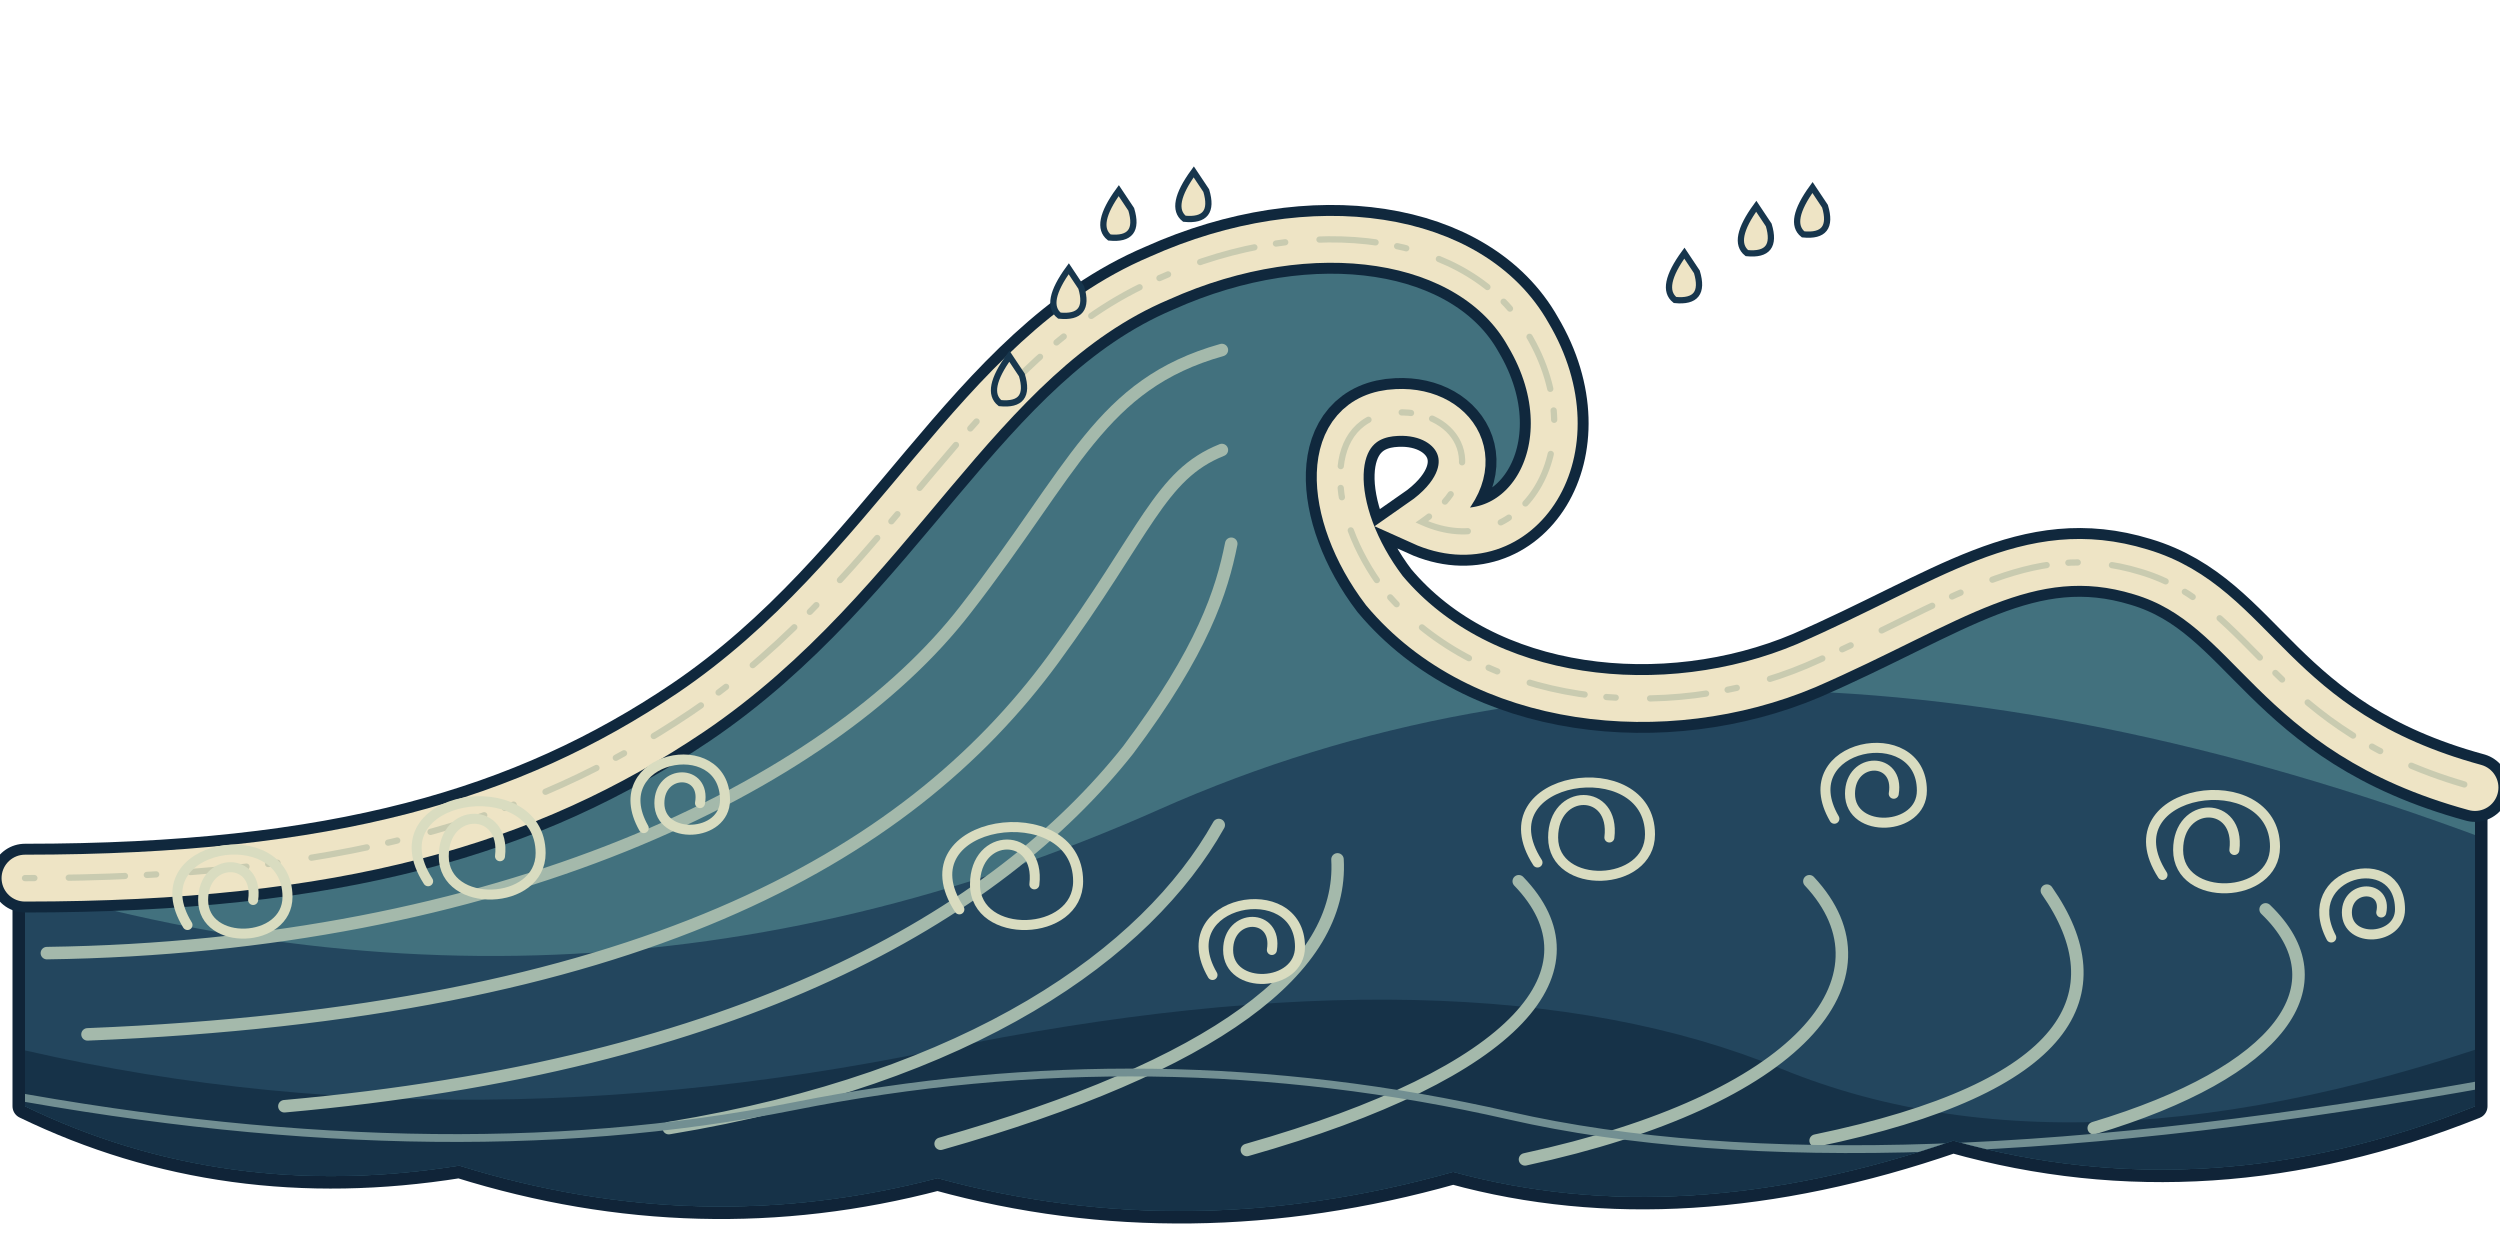
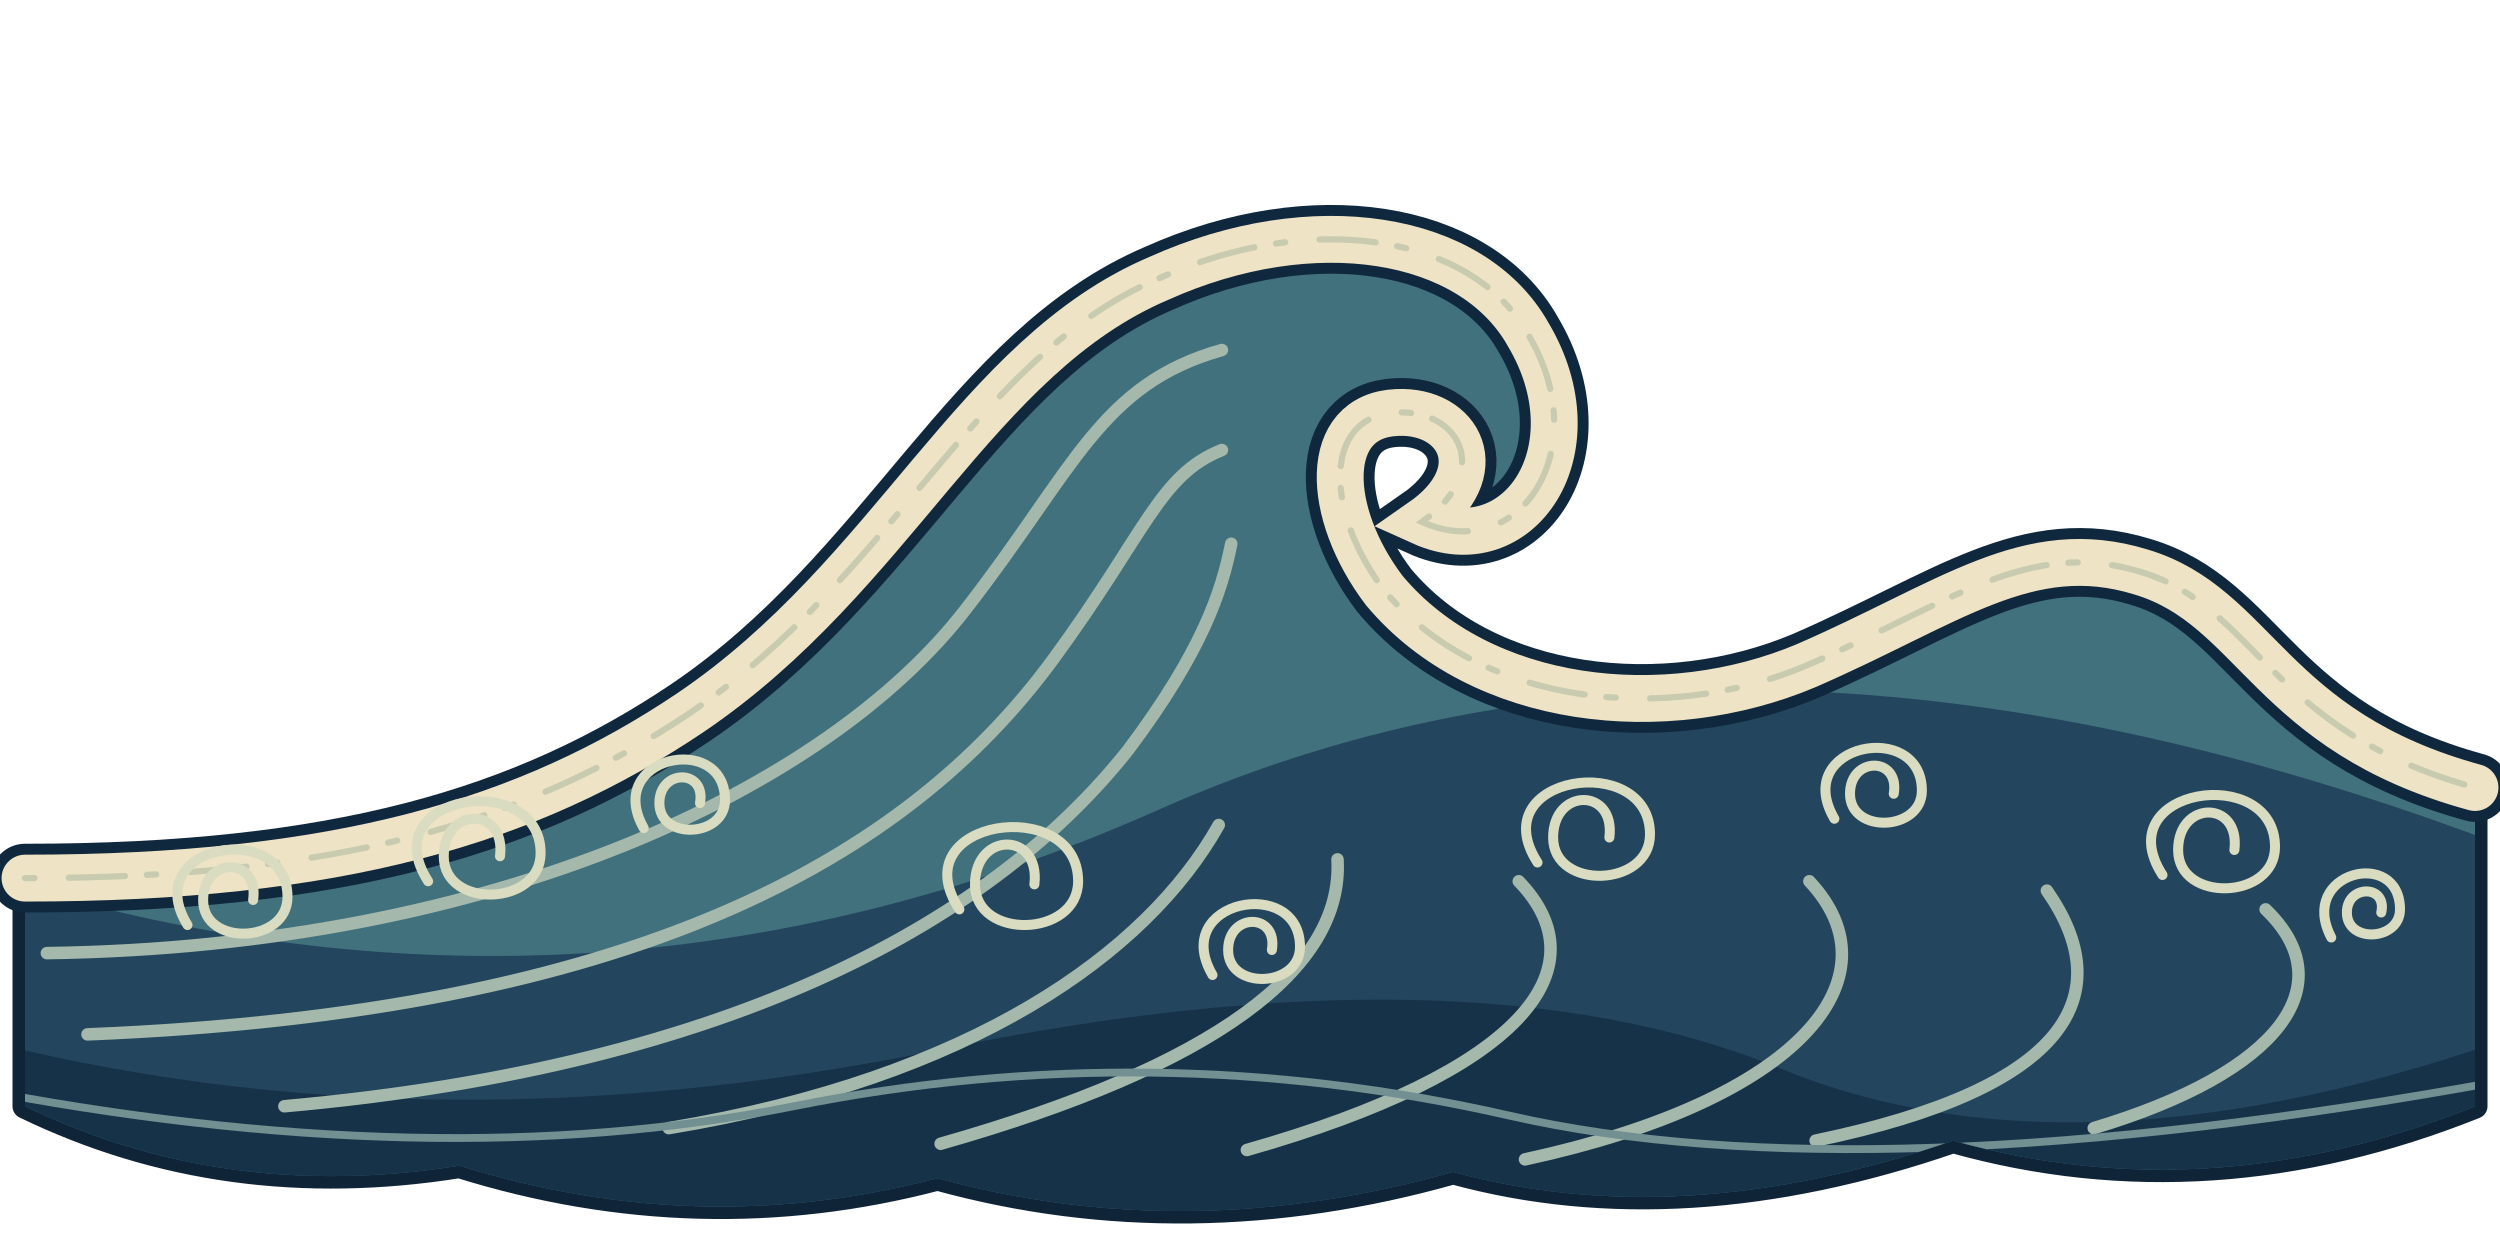
<svg xmlns="http://www.w3.org/2000/svg" width="1200" height="600" viewBox="0 0 800 400">
  <defs>
    <clipPath id="body">
      <path d="M8 281 C108 281 169 263 221 228 C286 184 312 114 371 89 C420 67 471 75 489 107 C511 144 486 181 455 167 C478 151 467 131 447 132 C423 133 424 164 443 189 C474 226 533 232 578 213 C624 193 649 172 685 183 C722 194 726 234 792 252 L792 354 Q707 388 625 365 Q538 395 465 375 Q380 399 300 377 Q224 397 147 373 Q72 385 8 354 Z" />
    </clipPath>
  </defs>
  <path d="M8 281 C108 281 169 263 221 228 C286 184 312 114 371 89 C420 67 471 75 489 107 C511 144 486 181 455 167 C478 151 467 131 447 132 C423 133 424 164 443 189 C474 226 533 232 578 213 C624 193 649 172 685 183 C722 194 726 234 792 252 L792 354 Q707 388 625 365 Q538 395 465 375 Q380 399 300 377 Q224 397 147 373 Q72 385 8 354 Z" fill="#17364d" stroke="#102438" stroke-width="8" stroke-linejoin="round" />
  <g clip-path="url(#body)">
    <path d="M8 281 C108 281 169 263 221 228 C286 184 312 114 371 89 C420 67 471 75 489 107 C511 144 486 181 455 167 C478 151 467 131 447 132 C423 133 424 164 443 189 C474 226 533 232 578 213 C624 193 649 172 685 183 C722 194 726 234 792 252 L792 354 Q707 388 625 365 Q538 395 465 375 Q380 399 300 377 Q224 397 147 373 Q72 385 8 354 Z" fill="#42717e" />
    <path d="M-20 275 Q180 344 371 259 T820 278 V410 H-20Z" fill="#23465e" />
    <path d="M-20 329 Q130 371 300 336 T570 342 T820 326 V410 H-20Z" fill="#163248" />
    <path d="M15 305 C159 303 265 252 309 195 C344 150 352 123 391 112 M28 331 C203 324 290 275 337 211 C367 170 371 152 391 144 M91 354 C237 341 319 293 361 240 C385 208 391 189 394 174 M214 361 C311 345 367 305 390 264 M301 366 C389 341 430 310 428 275 M399 368 C487 343 513 310 486 282 M488 371 C576 352 608 313 579 282 M581 365 C663 348 678 318 655 285 M670 361 C730 343 750 315 725 291" fill="none" stroke="#a4b9ab" stroke-width="4" stroke-linecap="round" />
    <path d="M-10 348 Q139 377 254 354 T483 357 T800 346" fill="none" stroke="#728f92" stroke-width="2.5" />
  </g>
  <path d="M8 281 C108 281 169 263 221 228 C286 184 312 114 371 89 C420 67 471 75 489 107 C511 144 486 181 455 167 C478 151 467 131 447 132 C423 133 424 164 443 189 C474 226 533 232 578 213 C624 193 649 172 685 183 C722 194 726 234 792 252" fill="none" stroke="#10283d" stroke-width="22" stroke-linecap="round" />
  <path d="M8 281 C108 281 169 263 221 228 C286 184 312 114 371 89 C420 67 471 75 489 107 C511 144 486 181 455 167 C478 151 467 131 447 132 C423 133 424 164 443 189 C474 226 533 232 578 213 C624 193 649 172 685 183 C722 194 726 234 792 252" fill="none" stroke="#eee4c5" stroke-width="15" stroke-linecap="round" />
  <path d="M8 281 C108 281 169 263 221 228 C286 184 312 114 371 89 C420 67 471 75 489 107 C511 144 486 181 455 167 C478 151 467 131 447 132 C423 133 424 164 443 189 C474 226 533 232 578 213 C624 193 649 172 685 183 C722 194 726 234 792 252" fill="none" stroke="#c9cbb0" stroke-width="2" stroke-dasharray="3 11 18 7" stroke-linecap="round" />
  <path d="M60 296 C44 270 92 262 92 287 C92 302 65 303 65 288 C65 274 83 274 81 288" fill="none" stroke="#d9dcc0" stroke-width="3.2" stroke-linecap="round" />
  <path d="M137 282 C119 254 173 246 173 273 C173 290 142 291 142 274 C142 258 162 258 160 274" fill="none" stroke="#d9dcc0" stroke-width="3.2" stroke-linecap="round" />
  <path d="M206 265 C193 242 232 234 232 256 C232 268 211 269 211 257 C211 246 226 246 224 257" fill="none" stroke="#d9dcc0" stroke-width="3.2" stroke-linecap="round" />
  <path d="M307 291 C288 262 345 254 345 282 C345 300 312 301 312 283 C312 266 333 266 331 283" fill="none" stroke="#d9dcc0" stroke-width="3.2" stroke-linecap="round" />
  <path d="M388 312 C374 288 416 280 416 303 C416 316 393 317 393 304 C393 292 409 292 407 304" fill="none" stroke="#d9dcc0" stroke-width="3.2" stroke-linecap="round" />
  <path d="M492 276 C474 248 528 240 528 267 C528 284 497 285 497 268 C497 252 517 252 515 268" fill="none" stroke="#d9dcc0" stroke-width="3.2" stroke-linecap="round" />
  <path d="M587 262 C573 238 615 230 615 253 C615 266 592 267 592 254 C592 242 608 242 606 254" fill="none" stroke="#d9dcc0" stroke-width="3.2" stroke-linecap="round" />
  <path d="M692 280 C674 252 728 244 728 271 C728 288 697 289 697 272 C697 256 717 256 715 272" fill="none" stroke="#d9dcc0" stroke-width="3.2" stroke-linecap="round" />
  <path d="M746 300 C735 279 768 271 768 291 C768 301 751 302 751 292 C751 283 764 283 762 292" fill="none" stroke="#d9dcc0" stroke-width="3.2" stroke-linecap="round" />
-   <path d="M323 114 q-8 11 -3 15 q10 1 7 -9 Z" fill="#eee4c5" stroke="#17364d" stroke-width="2" />
-   <path d="M342 86 q-8 11 -3 15 q10 1 7 -9 Z" fill="#eee4c5" stroke="#17364d" stroke-width="2" />
-   <path d="M358 61 q-8 11 -3 15 q10 1 7 -9 Z" fill="#eee4c5" stroke="#17364d" stroke-width="2" />
-   <path d="M382 55 q-8 11 -3 15 q10 1 7 -9 Z" fill="#eee4c5" stroke="#17364d" stroke-width="2" />
-   <path d="M539 81 q-8 11 -3 15 q10 1 7 -9 Z" fill="#eee4c5" stroke="#17364d" stroke-width="2" />
-   <path d="M562 66 q-8 11 -3 15 q10 1 7 -9 Z" fill="#eee4c5" stroke="#17364d" stroke-width="2" />
-   <path d="M580 60 q-8 11 -3 15 q10 1 7 -9 Z" fill="#eee4c5" stroke="#17364d" stroke-width="2" />
</svg>
